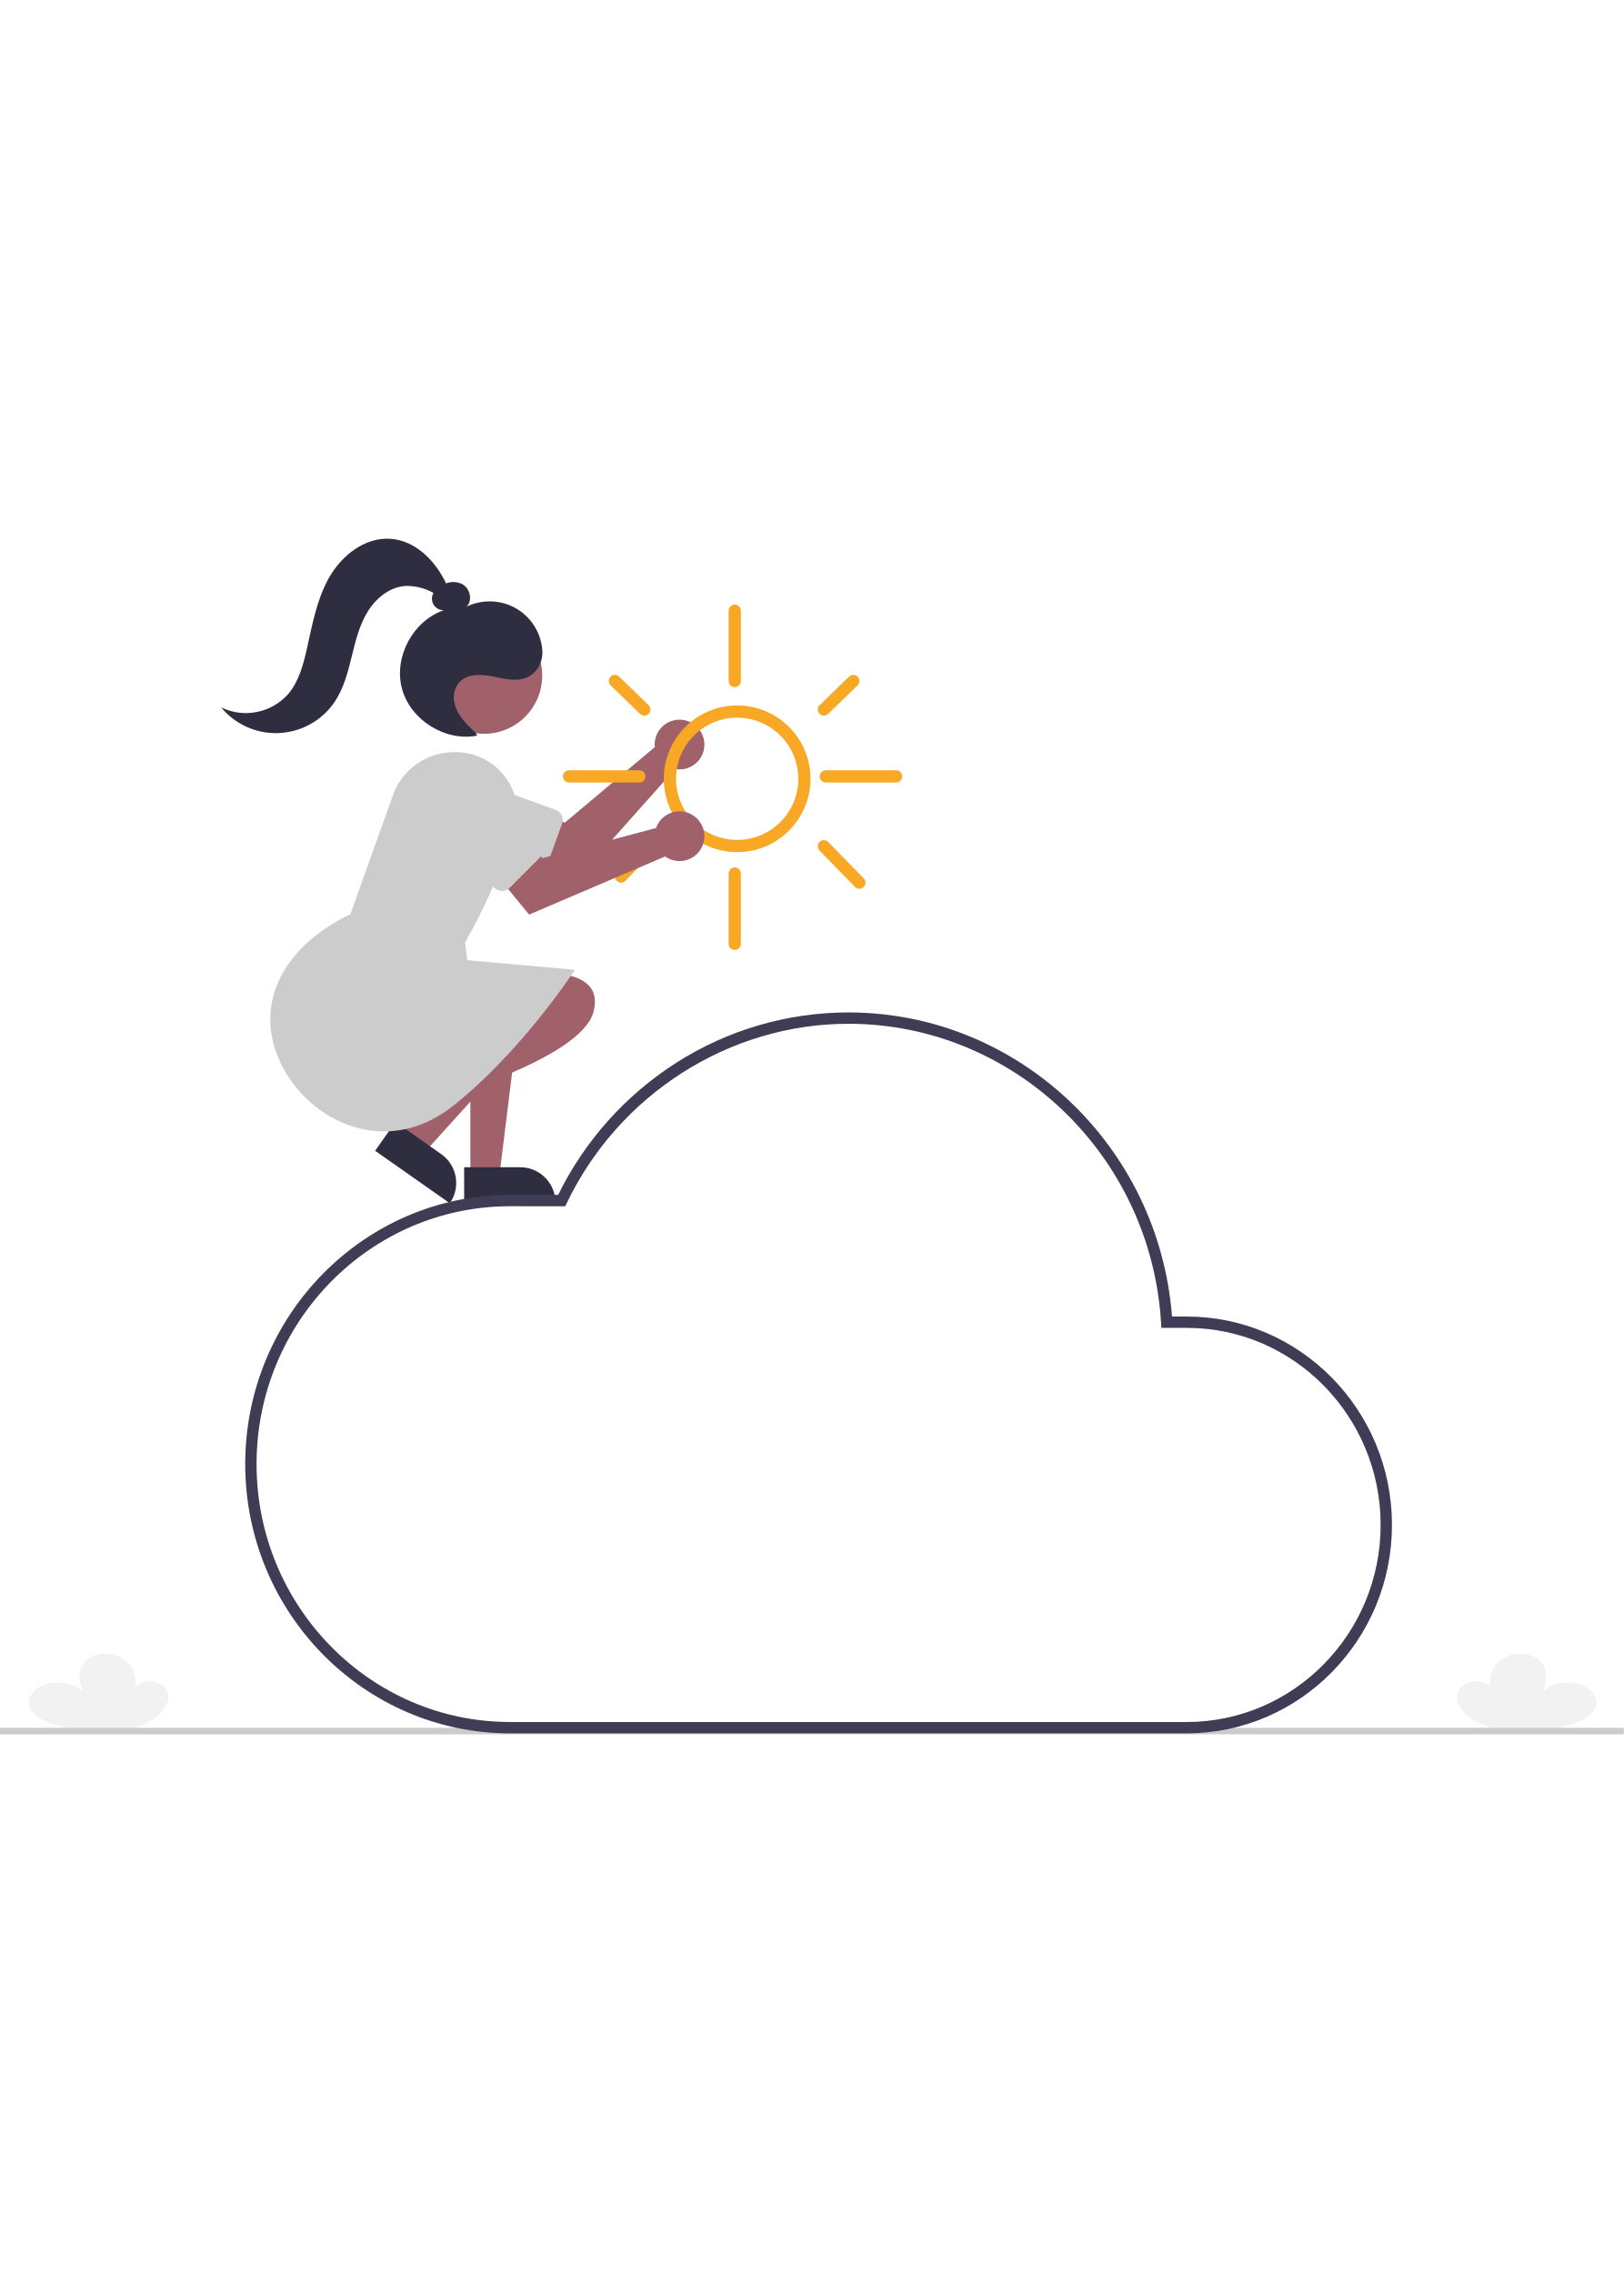
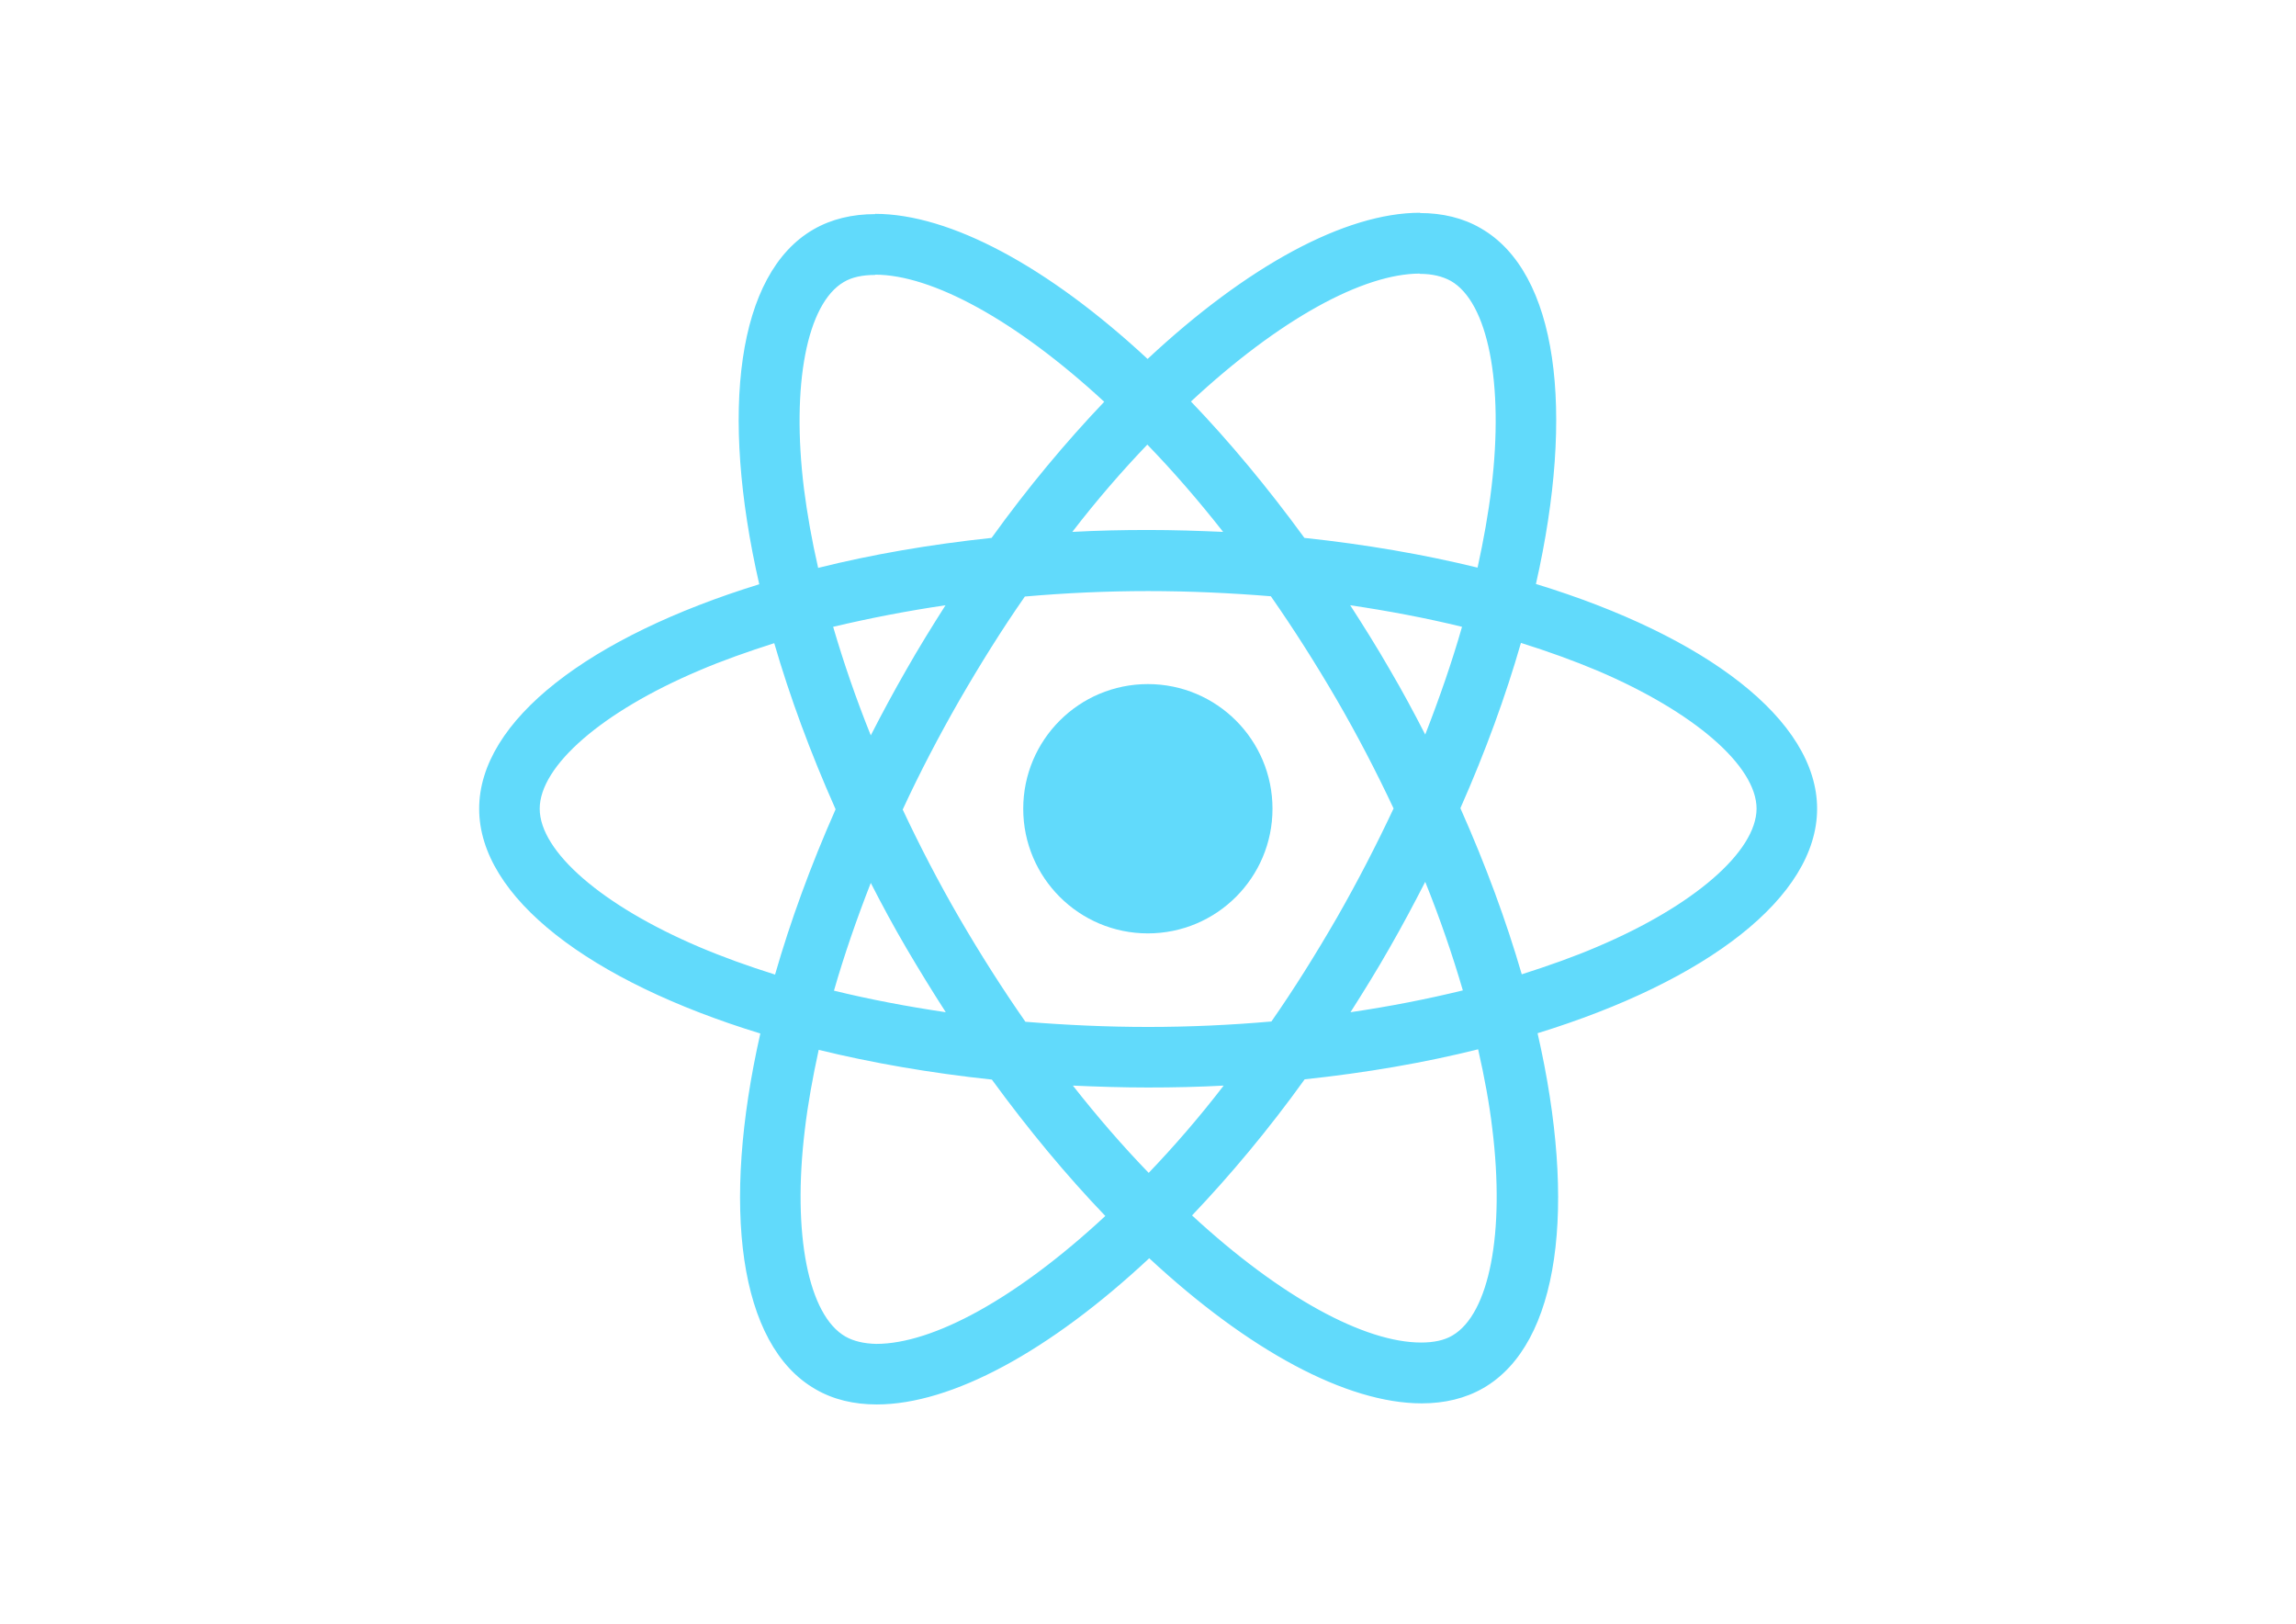
- <svg xmlns="http://www.w3.org/2000/svg" data-name="Layer 1" width="250" height="350" viewBox="0 0 859.113 632.679">
-   <path id="bf948e58-f613-467a-9468-983dc892a127-126" data-name="Path 449" d="M967.942,763.866c-10.593-.44-20.244-4.715-24.61-11.338q-.306-.465-.577-.943c-1.594-2.822-2.092-6.066-.349-8.847s6.1-4.893,10.468-4.454,7.785,3.926,5.976,6.686c-.4-5.578-.735-11.439,3.762-16.294a16.436,16.436,0,0,1,9.207-4.758c9.062-1.594,15.078,3.53,16.283,8.7.889,3.819-.339,7.7-1.562,11.479,3.769-4.457,12.732-6.44,19.6-4.335s10.673,8,8.328,12.9c-2.763,5.764-11.974,8.743-20.53,10.318C986.87,764.281,976.276,764.212,967.942,763.866Z" transform="translate(-170.4435 -133.6603)" fill="#f2f2f2" />
-   <path id="b42aec13-b3c1-4211-a06e-06d70154504c-127" data-name="Path 538" d="M232.952,763.866c10.593-.44,20.244-4.715,24.609-11.338q.307-.465.577-.943c1.594-2.822,2.092-6.066.349-8.847s-6.1-4.893-10.468-4.454-7.786,3.926-5.976,6.686c.4-5.578.735-11.439-3.762-16.294a16.436,16.436,0,0,0-9.206-4.758c-9.062-1.594-15.078,3.53-16.283,8.7-.889,3.819.339,7.7,1.562,11.479-3.769-4.457-12.732-6.44-19.6-4.335s-10.674,8-8.328,12.9c2.763,5.764,11.974,8.743,20.53,10.318C214.024,764.281,224.617,764.212,232.952,763.866Z" transform="translate(-170.4435 -133.6603)" fill="#f2f2f2" />
-   <rect id="ff921942-c1a5-4092-8e51-cfff0188952a" data-name="Rectangle 73" y="629.236" width="859.113" height="3.443" fill="#ccc" />
-   <path id="a8ec5313-8437-40fa-9ae6-49ad9c080ae2-128" data-name="Path 525" d="M516.845,241.872a13.191,13.191,0,0,0,.062,2.077l-47.612,39.958-14.2-5.141-10.559,20.414,31.043,14.776,52.052-58.411a13.155,13.155,0,1,0-10.787-13.674Z" transform="translate(-170.4435 -133.6603)" fill="#a0616a" />
-   <path id="b5ad9c77-52a4-4655-bf33-f0307720c346-129" data-name="Path 526" d="M452.989,308.973l-45.978-16.6a16.92,16.92,0,1,1,11.489-31.831l45.978,16.6a5.639,5.639,0,0,1,3.39,7.218l-0.0.001-7.659,21.221a5.648,5.648,0,0,1-7.22,3.39Z" transform="translate(-170.4435 -133.6603)" fill="#ccc" />
-   <path id="ee570c5a-79aa-496e-9580-2e913ce96aae-130" data-name="Path 527" d="M419.316,470.648h15.366l7.31-59.27h-22.678Z" transform="translate(-170.4435 -133.6603)" fill="#a0616a" />
-   <path id="ab71c019-c25e-46eb-a51f-1c429aa2c12d-131" data-name="Path 528" d="M464.315,484.917l-48.293.003-.001-18.659,29.634-.002a18.659,18.659,0,0,1,18.66,18.658Z" transform="translate(-170.4435 -133.6603)" fill="#2f2e41" />
-   <path id="f36d9583-efe1-4c6b-b146-57ada20cd73c-132" data-name="Path 529" d="M381.34,450.797l12.57,8.838,40.071-44.279-18.551-13.043Z" transform="translate(-170.4435 -133.6603)" fill="#a0616a" />
-   <path id="efce1b5c-13fd-487e-9a00-7bbfe0293cc7-133" data-name="Path 530" d="M408.43,485.321l-39.504-27.769,10.729-15.263,24.241,17.04a18.657,18.657,0,0,1,4.534,25.992Z" transform="translate(-170.4435 -133.6603)" fill="#2f2e41" />
-   <path id="b962c087-78c3-438a-b2f2-2ecccfec7131-134" data-name="Path 531" d="M452.939,363.882s38.347-4.524,31.464,20.359-83.577,46.374-83.577,46.374Z" transform="translate(-170.4435 -133.6603)" fill="#a0616a" />
-   <circle id="b4ce5f2d-2188-4402-bc9c-1bcfffccb703" data-name="Ellipse 71" cx="256.101" cy="72.466" r="30.784" fill="#a0616a" />
-   <path id="bec54b22-7d61-4f61-9a6e-d6909ce0cfb7-135" data-name="Path 532" d="M328.372,425.52c-17.517-20.4-23.646-51.7,4.288-77.736a92.071,92.071,0,0,1,23.168-15.386l22.512-62.963a34.309,34.309,0,0,1,31.709-22.808,32.834,32.834,0,0,1,31.851,20.484,28.5,28.5,0,0,1,.884,20.184,324.212,324.212,0,0,1-26.269,60.1l1.164,9.313,56.907,5.058-.531.863c-.277.45-28.128,42.885-63.758,71.052-12.183,9.63-24.78,13.622-36.67,13.621C355.598,447.306,339.2,438.127,328.372,425.52Z" transform="translate(-170.4435 -133.6603)" fill="#ccc" />
-   <path id="f5e0fb0e-7954-451a-aeef-f3006d7ce30b-136" data-name="Path 533" d="M323.002,215.786c5.446-6.49,7.782-14.978,9.662-23.24,2.973-13.071,5.274-26.587,11.88-38.252s18.745-21.33,32.13-20.594c13.309.732,24.068,11.439,29.779,23.621a10.594,10.594,0,0,1,8.6.415c4.116,2.254,5.655,8.661,2.229,11.869a28.44,28.44,0,0,1,23.159-.577,27.994,27.994,0,0,1,16.957,23.757,15.262,15.262,0,0,1-4.058,11.45c-5.906,6.08-14.26,3.983-21.688,2.434-7.016-1.463-15.561-1.858-19.514,4.827a12.53,12.53,0,0,0-1.219,9.156c1.514,6.673,6.455,11.321,11.248,15.77l.784,1.456c-16.924,3.3-35.4-8.258-39.844-24.919s5.84-35.882,22.162-41.44h0a6.1,6.1,0,0,1-5.48-9.145,29.015,29.015,0,0,0-14.805-3.699c-8.431.553-15.727,6.554-20.115,13.775s-6.375,15.6-8.387,23.807-4.19,16.569-8.882,23.6a37.55,37.55,0,0,1-60.161,3.086A29.967,29.967,0,0,0,323.002,215.786Z" transform="translate(-170.4435 -133.6603)" fill="#2f2e41" />
-   <path d="M560.473,299.527A38.807,38.807,0,1,1,599.279,260.72,38.851,38.851,0,0,1,560.473,299.527Zm0-71.145A32.339,32.339,0,1,0,592.811,260.72,32.375,32.375,0,0,0,560.473,228.381Z" transform="translate(-170.4435 -133.6603)" fill="#f9a826" />
-   <path d="M559.199,212.212a3.234,3.234,0,0,1-3.234-3.234V171.788a3.234,3.234,0,0,1,6.468,0V208.978A3.234,3.234,0,0,1,559.199,212.212Z" transform="translate(-170.4435 -133.6603)" fill="#f9a826" />
-   <path d="M508.731,262.681H471.541a3.234,3.234,0,0,1,0-6.468h37.19a3.234,3.234,0,0,1,0,6.468Z" transform="translate(-170.4435 -133.6603)" fill="#f9a826" />
-   <path d="M644.554,262.681H607.364a3.234,3.234,0,0,1,0-6.468h37.19a3.234,3.234,0,0,1,0,6.468Z" transform="translate(-170.4435 -133.6603)" fill="#f9a826" />
-   <path d="M606.342,227.322a3.234,3.234,0,0,1-2.252-5.555l15.574-15.11a3.234,3.234,0,1,1,4.503,4.642L608.594,226.409A3.222,3.222,0,0,1,606.342,227.322Z" transform="translate(-170.4435 -133.6603)" fill="#f9a826" />
-   <path d="M511.369,227.322a3.223,3.223,0,0,1-2.252-.913l-15.574-15.11a3.234,3.234,0,1,1,4.503-4.642l15.574,15.11a3.234,3.234,0,0,1-2.252,5.555Z" transform="translate(-170.4435 -133.6603)" fill="#f9a826" />
-   <path d="M499.029,315.696a3.235,3.235,0,0,1-2.32-5.487l15.574-16.038a3.234,3.234,0,0,1,4.641,4.507L501.349,314.715A3.229,3.229,0,0,1,499.029,315.696Z" transform="translate(-170.4435 -133.6603)" fill="#f9a826" />
-   <path d="M625.15,318.93a3.218,3.218,0,0,1-2.314-.976l-18.808-19.272a3.233,3.233,0,1,1,4.628-4.516l18.808,19.272a3.233,3.233,0,0,1-2.314,5.492Z" transform="translate(-170.4435 -133.6603)" fill="#f9a826" />
-   <path d="M559.199,351.269a3.234,3.234,0,0,1-3.234-3.234V310.845a3.234,3.234,0,1,1,6.468,0v37.19A3.234,3.234,0,0,1,559.199,351.269Z" transform="translate(-170.4435 -133.6603)" fill="#f9a826" />
-   <path id="b0998da5-27dc-40b2-8d45-277f647e44e1-137" data-name="Path 536" d="M518.389,284.863a13.189,13.189,0,0,0-.826,1.906l-60.083,15.933-10.667-10.689-18.235,13.989,21.819,26.57,71.943-30.748a13.155,13.155,0,1,0-3.952-16.962Z" transform="translate(-170.4435 -133.6603)" fill="#a0616a" />
-   <path id="a2d8cb05-8bad-48ca-a39c-34dd34963d12-138" data-name="Path 537" d="M432.065,318.459l-34.563-34.568a16.92,16.92,0,1,1,23.929-23.929h0l34.565,34.565a5.639,5.639,0,0,1,.001,7.975l-.001.001-15.953,15.954a5.648,5.648,0,0,1-7.977,0Z" transform="translate(-170.4435 -133.6603)" fill="#ccc" />
-   <path d="M798.37,765.815H440.288c-77.252,0-140.1-63.906-140.1-142.458s62.849-142.458,140.1-142.458H465.762a173.714,173.714,0,0,1,62.432-69.888,169.271,169.271,0,0,1,91.134-26.659c89.593,0,164.269,70.452,171.219,160.913h7.823c59.858,0,108.557,49.469,108.557,110.275S858.229,765.815,798.37,765.815Zm-358.083-278.915c-73.943,0-134.1,61.214-134.1,136.458,0,75.243,60.157,136.458,134.1,136.458H798.37c56.55,0,102.557-46.777,102.557-104.275s-46.007-104.275-102.557-104.275H784.925l-.172-2.817c-5.406-88.651-78.069-158.095-165.424-158.095-62.904,0-121.383,37.229-148.983,94.843l-.816,1.704Z" transform="translate(-170.4435 -133.6603)" fill="#3f3d56" />
+ <svg xmlns="http://www.w3.org/2000/svg" viewBox="0 0 841.9 595.3">
+   <g fill="#61DAFB">
+     <path d="M666.3 296.5c0-32.5-40.7-63.3-103.1-82.4 14.4-63.6 8-114.2-20.2-130.4-6.5-3.8-14.1-5.6-22.4-5.6v22.3c4.6 0 8.3.9 11.4 2.6 13.6 7.8 19.5 37.5 14.9 75.7-1.1 9.4-2.9 19.3-5.1 29.4-19.6-4.8-41-8.5-63.5-10.9-13.5-18.5-27.5-35.3-41.6-50 32.6-30.3 63.2-46.9 84-46.9V78c-27.5 0-63.5 19.6-99.9 53.6-36.4-33.8-72.4-53.2-99.9-53.2v22.3c20.7 0 51.4 16.5 84 46.6-14 14.7-28 31.4-41.3 49.9-22.6 2.4-44 6.1-63.6 11-2.3-10-4-19.7-5.2-29-4.7-38.2 1.1-67.9 14.6-75.8 3-1.8 6.9-2.6 11.5-2.6V78.5c-8.4 0-16 1.8-22.6 5.6-28.1 16.2-34.4 66.7-19.9 130.1-62.2 19.2-102.7 49.9-102.7 82.3 0 32.5 40.7 63.3 103.1 82.4-14.4 63.6-8 114.2 20.2 130.4 6.5 3.8 14.1 5.6 22.5 5.6 27.5 0 63.5-19.6 99.9-53.6 36.4 33.8 72.4 53.2 99.9 53.2 8.4 0 16-1.8 22.6-5.6 28.1-16.2 34.4-66.7 19.9-130.1 62-19.1 102.5-49.9 102.5-82.3zm-130.2-66.7c-3.7 12.9-8.3 26.2-13.5 39.5-4.1-8-8.4-16-13.1-24-4.6-8-9.5-15.8-14.4-23.4 14.2 2.1 27.9 4.7 41 7.9zm-45.8 106.5c-7.8 13.5-15.8 26.3-24.1 38.2-14.9 1.3-30 2-45.2 2-15.1 0-30.2-.7-45-1.9-8.3-11.9-16.4-24.6-24.2-38-7.6-13.1-14.5-26.4-20.8-39.8 6.2-13.4 13.2-26.8 20.7-39.9 7.8-13.5 15.8-26.3 24.1-38.2 14.9-1.3 30-2 45.2-2 15.1 0 30.2.7 45 1.9 8.3 11.9 16.4 24.6 24.2 38 7.6 13.1 14.5 26.4 20.8 39.8-6.3 13.4-13.2 26.8-20.7 39.9zm32.3-13c5.4 13.4 10 26.8 13.8 39.8-13.1 3.2-26.9 5.9-41.2 8 4.9-7.7 9.8-15.6 14.4-23.7 4.6-8 8.9-16.1 13-24.1zM421.2 430c-9.3-9.6-18.6-20.3-27.8-32 9 .4 18.2.7 27.5.7 9.4 0 18.7-.2 27.8-.7-9 11.7-18.3 22.4-27.5 32zm-74.4-58.9c-14.2-2.1-27.9-4.7-41-7.9 3.7-12.9 8.3-26.2 13.5-39.5 4.1 8 8.4 16 13.1 24 4.7 8 9.5 15.8 14.4 23.4zM420.7 163c9.3 9.6 18.6 20.3 27.8 32-9-.4-18.2-.7-27.5-.7-9.4 0-18.7.2-27.8.7 9-11.7 18.3-22.4 27.5-32zm-74 58.9c-4.9 7.7-9.8 15.6-14.4 23.7-4.6 8-8.9 16-13 24-5.4-13.4-10-26.8-13.8-39.8 13.1-3.1 26.9-5.8 41.2-7.9zm-90.5 125.2c-35.4-15.1-58.3-34.9-58.3-50.6 0-15.7 22.9-35.6 58.3-50.6 8.6-3.7 18-7 27.7-10.1 5.7 19.6 13.2 40 22.5 60.9-9.2 20.8-16.6 41.1-22.2 60.6-9.9-3.1-19.3-6.5-28-10.2zM310 490c-13.6-7.8-19.5-37.5-14.9-75.7 1.1-9.4 2.9-19.3 5.1-29.4 19.6 4.8 41 8.5 63.5 10.9 13.5 18.5 27.5 35.3 41.6 50-32.6 30.3-63.2 46.9-84 46.9-4.5-.1-8.3-1-11.3-2.7zm237.2-76.2c4.7 38.2-1.1 67.9-14.6 75.8-3 1.8-6.9 2.6-11.5 2.6-20.7 0-51.4-16.5-84-46.6 14-14.7 28-31.4 41.3-49.9 22.6-2.4 44-6.1 63.6-11 2.3 10.1 4.1 19.8 5.2 29.1zm38.5-66.7c-8.6 3.7-18 7-27.7 10.1-5.7-19.6-13.2-40-22.5-60.9 9.2-20.8 16.6-41.1 22.2-60.6 9.9 3.1 19.3 6.5 28.1 10.2 35.4 15.1 58.3 34.9 58.3 50.6-.1 15.7-23 35.6-58.4 50.6zM320.8 78.4z" />
+     <circle cx="420.9" cy="296.5" r="45.7" />
+     <path d="M520.5 78.1z" />
+   </g>
</svg>
